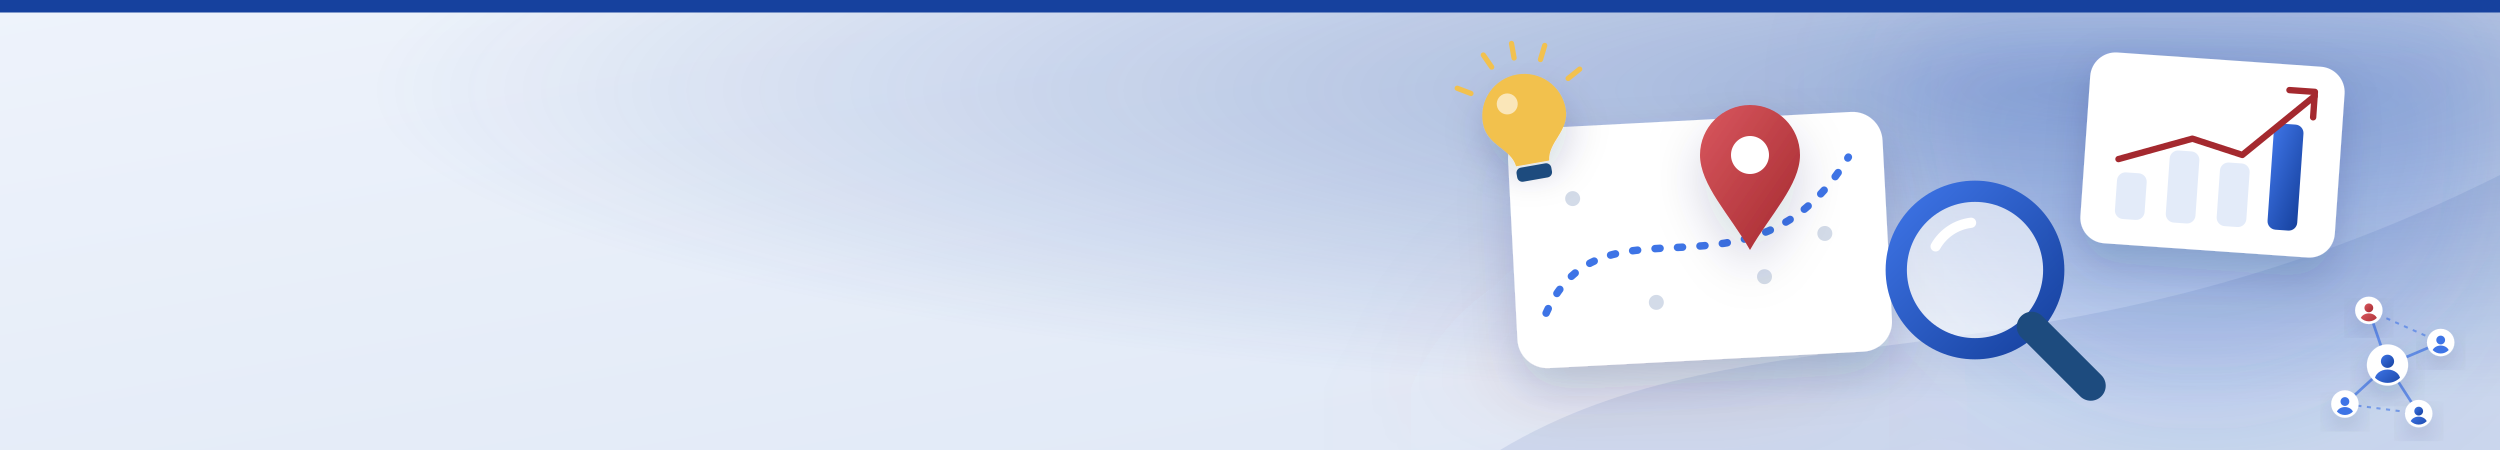
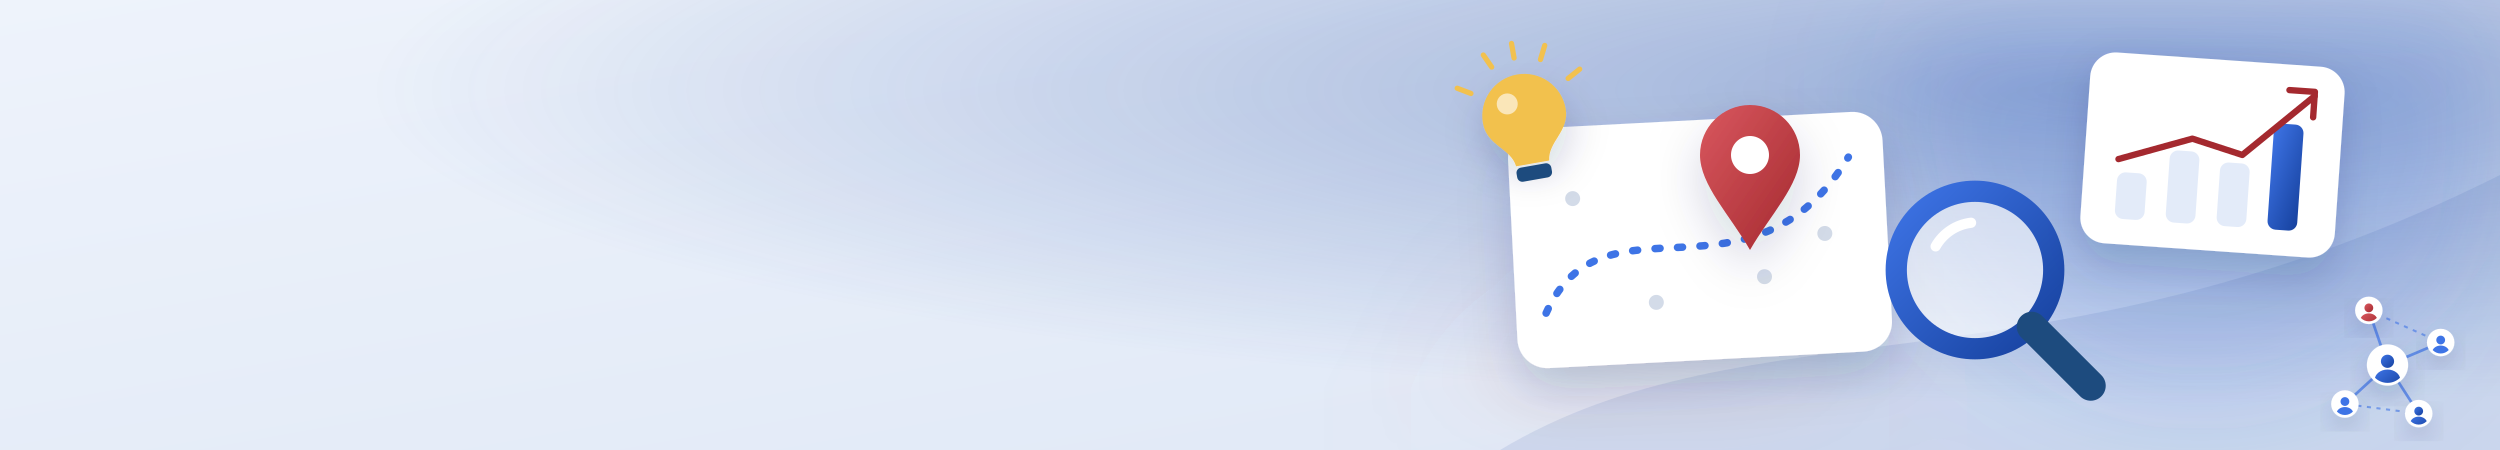
<svg xmlns="http://www.w3.org/2000/svg" viewBox="0 0 1000 180" width="1600" height="288" preserveAspectRatio="xMaxYMid slice">
  <style>.fl{animation:fl 4.5s ease-in-out infinite}@keyframes fl{0%,100%{transform:translateY(0)}50%{transform:translateY(-7px)}}@media (prefers-reduced-motion:reduce){.fl{animation:none}}</style>
  <defs>
    <linearGradient id="bgbsales" x1="0" y1="0" x2="1" y2="1">
      <stop offset="0" stop-color="#EEF3FB" />
      <stop offset="1" stop-color="#DEE7F6" />
    </linearGradient>
    <linearGradient id="absales" x1="0" y1="0" x2="1" y2="1">
      <stop offset="0" stop-color="#3E74E6" />
      <stop offset="1" stop-color="#16419E" />
    </linearGradient>
    <linearGradient id="rbsales" x1="0" y1="0" x2="1" y2="1">
      <stop offset="0" stop-color="#D9585F" />
      <stop offset="1" stop-color="#A4292F" />
    </linearGradient>
    <radialGradient id="hlbsales" cx=".3" cy=".25" r=".7">
      <stop offset="0" stop-color="#fff" stop-opacity=".55" />
      <stop offset="1" stop-color="#fff" stop-opacity="0" />
    </radialGradient>
    <filter id="shbsales" x="-40%" y="-40%" width="180%" height="190%">
      <feDropShadow dx="0" dy="9" stdDeviation="10" flood-color="#0E2A5C" flood-opacity=".17" />
    </filter>
    <filter id="blbsales" x="-50%" y="-50%" width="200%" height="200%">
      <feGaussianBlur stdDeviation="26" />
    </filter>
  </defs>
  <rect width="1000" height="180" fill="url(#bgbsales)" />
  <g filter="url(#blbsales)" opacity=".85">
    <circle cx="880" cy="40" r="120" fill="#3E74E6" fill-opacity=".22" />
    <circle cx="660" cy="190" r="90" fill="#D9585F" fill-opacity=".08" />
  </g>
  <defs>
    <radialGradient id="rgsales" cx=".85" cy=".2" r=".7">
      <stop offset="0" stop-color="#16419E" stop-opacity=".38" />
      <stop offset="1" stop-color="#16419E" stop-opacity="0" />
    </radialGradient>
  </defs>
  <rect width="1000" height="180" fill="url(#rgsales)" />
  <path d="M600 180 C700 120 820 160 1000 70 V180Z" fill="#16419E" fill-opacity=".10" />
-   <rect x="0" y="0" width="1000" height="5" fill="#16419E" />
  <g class="fl" style="animation-delay:-0.0s">
    <g transform="translate(680 96) rotate(-3) scale(1.0)">
      <rect x="-75.0" y="-48.0" width="150" height="96" rx="12" fill="#FFFFFF" filter="url(#shbsales)" />
      <path d="M-63.0 26.0C-37.5 -24.0 18.75 32.0 61.0 -30.0" fill="none" stroke="#3E74E6" stroke-width="3" stroke-dasharray="2 7" stroke-linecap="round" />
      <circle cx="-50.0" cy="-19.2" r="3" fill="#D3DBE8" />
      <circle cx="25.0" cy="16.0" r="3" fill="#D3DBE8" />
      <circle cx="-18.75" cy="24.0" r="3" fill="#D3DBE8" />
      <circle cx="50.0" cy="0" r="3" fill="#D3DBE8" />
    </g>
  </g>
  <g class="fl" style="animation-delay:-0.7s">
    <g transform="translate(700 62) rotate(0) scale(1.0)">
      <path d="M0 38.0C-8.0 24.0 -20 12.0 -20 0A20 20 0 1 1 20 0C20 12.0 8.0 24.0 0 38.0Z" fill="url(#rbsales)" filter="url(#shbsales)" />
      <circle r="7.6" fill="#FFFFFF" />
    </g>
  </g>
  <g class="fl" style="animation-delay:-1.4s">
    <g transform="translate(790 108) rotate(0) scale(1.05)">
      <circle r="30" fill="#fff" fill-opacity="0.55" stroke="url(#absales)" stroke-width="8.1" />
      <path d="M21.6 21.6l22.5 22.5" stroke="#1D4B7E" stroke-width="11.4" stroke-linecap="round" />
      <path d="M-15.0 -9.0a18.0 18.0 0 0 1 13.5-9.0" stroke="#fff" stroke-width="3.9" fill="none" stroke-linecap="round" />
    </g>
  </g>
  <g class="fl" style="animation-delay:-2.1s">
    <g transform="translate(885 62) rotate(4) scale(0.85)">
      <rect x="-60.0" y="-45.0" width="120" height="90" rx="12" fill="#FFFFFF" filter="url(#shbsales)" />
      <rect x="-44.0" y="11.0" width="14" height="22" rx="4" fill="#E3EBF9" />
      <rect x="-20.0" y="-1.0" width="14" height="34" rx="4" fill="#E3EBF9" />
      <rect x="4.0" y="3.0" width="14" height="30" rx="4" fill="#E3EBF9" />
      <rect x="28.0" y="-17.0" width="14" height="50" rx="4" fill="url(#absales)" />
      <path d="M-44.0 5.0 L-10.0 -7.0 L14.0 -1.0 L46.0 -31.0" fill="none" stroke="#A4292F" stroke-width="3" stroke-linecap="round" stroke-linejoin="round" />
      <path d="M34.0 -33.0h12v12" fill="none" stroke="#A4292F" stroke-width="3" stroke-linecap="round" stroke-linejoin="round" />
    </g>
  </g>
  <g class="fl" style="animation-delay:-2.8s">
    <g transform="translate(955 146) rotate(0) scale(0.55)">
      <path d="M0 0L-13.6 -39.7" stroke="#3E74E6" stroke-width="2" stroke-opacity=".7" />
      <path d="M0 0L38.7 -16.4" stroke="#3E74E6" stroke-width="2" stroke-opacity=".7" />
      <path d="M0 0L22.7 35.3" stroke="#3E74E6" stroke-width="2" stroke-opacity=".7" />
      <path d="M0 0L-31.0 28.4" stroke="#3E74E6" stroke-width="2" stroke-opacity=".7" />
      <path d="M-13.6 -39.7L38.7 -16.4M22.7 35.3L-31.0 28.4" stroke="#3E74E6" stroke-width="1.5" stroke-dasharray="3 4" stroke-opacity=".6" />
      <circle cx="0" cy="0" r="15" fill="#FFFFFF" filter="url(#shbsales)" />
      <clipPath id="cpbsales0015">
        <circle cx="0" cy="0" r="13" />
      </clipPath>
      <g clip-path="url(#cpbsales0015)">
        <circle cx="0" cy="-2.7" r="4.8" fill="url(#absales)" />
        <ellipse cx="0" cy="10.8" rx="9.3" ry="7.5" fill="url(#absales)" />
      </g>
      <circle cx="-13.578" cy="-39.745" r="10" fill="#FFFFFF" filter="url(#shbsales)" />
      <clipPath id="cpbsales-135-39710">
        <circle cx="-13.578" cy="-39.745" r="8" />
      </clipPath>
      <g clip-path="url(#cpbsales-135-39710)">
        <circle cx="-13.578" cy="-41.545" r="3.2" fill="url(#rbsales)" />
        <ellipse cx="-13.578" cy="-32.545" rx="6.2" ry="5.0" fill="url(#rbsales)" />
      </g>
      <circle cx="38.685" cy="-16.356" r="10" fill="#FFFFFF" filter="url(#shbsales)" />
      <clipPath id="cpbsales386-16310">
        <circle cx="38.685" cy="-16.356" r="8" />
      </clipPath>
      <g clip-path="url(#cpbsales386-16310)">
        <circle cx="38.685" cy="-18.156" r="3.2" fill="#3E74E6" />
        <ellipse cx="38.685" cy="-9.156" rx="6.2" ry="5.0" fill="#3E74E6" />
      </g>
      <circle cx="22.693" cy="35.342" r="10" fill="#FFFFFF" filter="url(#shbsales)" />
      <clipPath id="cpbsales22635310">
        <circle cx="22.693" cy="35.342" r="8" />
      </clipPath>
      <g clip-path="url(#cpbsales22635310)">
        <circle cx="22.693" cy="33.542" r="3.2" fill="url(#absales)" />
        <ellipse cx="22.693" cy="42.542" rx="6.2" ry="5.0" fill="url(#absales)" />
      </g>
      <circle cx="-30.971" cy="28.369" r="10" fill="#FFFFFF" filter="url(#shbsales)" />
      <clipPath id="cpbsales-30928310">
        <circle cx="-30.971" cy="28.369" r="8" />
      </clipPath>
      <g clip-path="url(#cpbsales-30928310)">
        <circle cx="-30.971" cy="26.569" r="3.2" fill="#3E74E6" />
        <ellipse cx="-30.971" cy="35.569" rx="6.2" ry="5.0" fill="#3E74E6" />
      </g>
    </g>
  </g>
  <g class="fl" style="animation-delay:-3.5s">
    <g transform="translate(610 48) rotate(-10) scale(0.7)">
      <path d="M-24 -2.4A24 24 0 1 1 24 -2.4C24 10.8 10.8 14.4 9.6 25.2H-9.6C-10.8 14.4 -24 10.8 -24 -2.4Z" fill="#F2C14E" filter="url(#shbsales)" />
      <rect x="-10.08" y="26.4" width="20.16" height="8.16" rx="3" fill="#1D4B7E" />
      <circle cx="-8.4" cy="-10.8" r="6.0" fill="#fff" fill-opacity=".6" />
      <path d="M-27.8 -20.3L-35.0 -24.6" stroke="#F2C14E" stroke-width="3" stroke-linecap="round" />
      <path d="M-13.5 -33.1L-17.0 -40.7" stroke="#F2C14E" stroke-width="3" stroke-linecap="round" />
      <path d="M0.0 -36.0L0.0 -44.4" stroke="#F2C14E" stroke-width="3" stroke-linecap="round" />
      <path d="M14.7 -32.5L18.5 -40.0" stroke="#F2C14E" stroke-width="3" stroke-linecap="round" />
      <path d="M28.4 -19.1L35.8 -23.2" stroke="#F2C14E" stroke-width="3" stroke-linecap="round" />
    </g>
  </g>
</svg>
